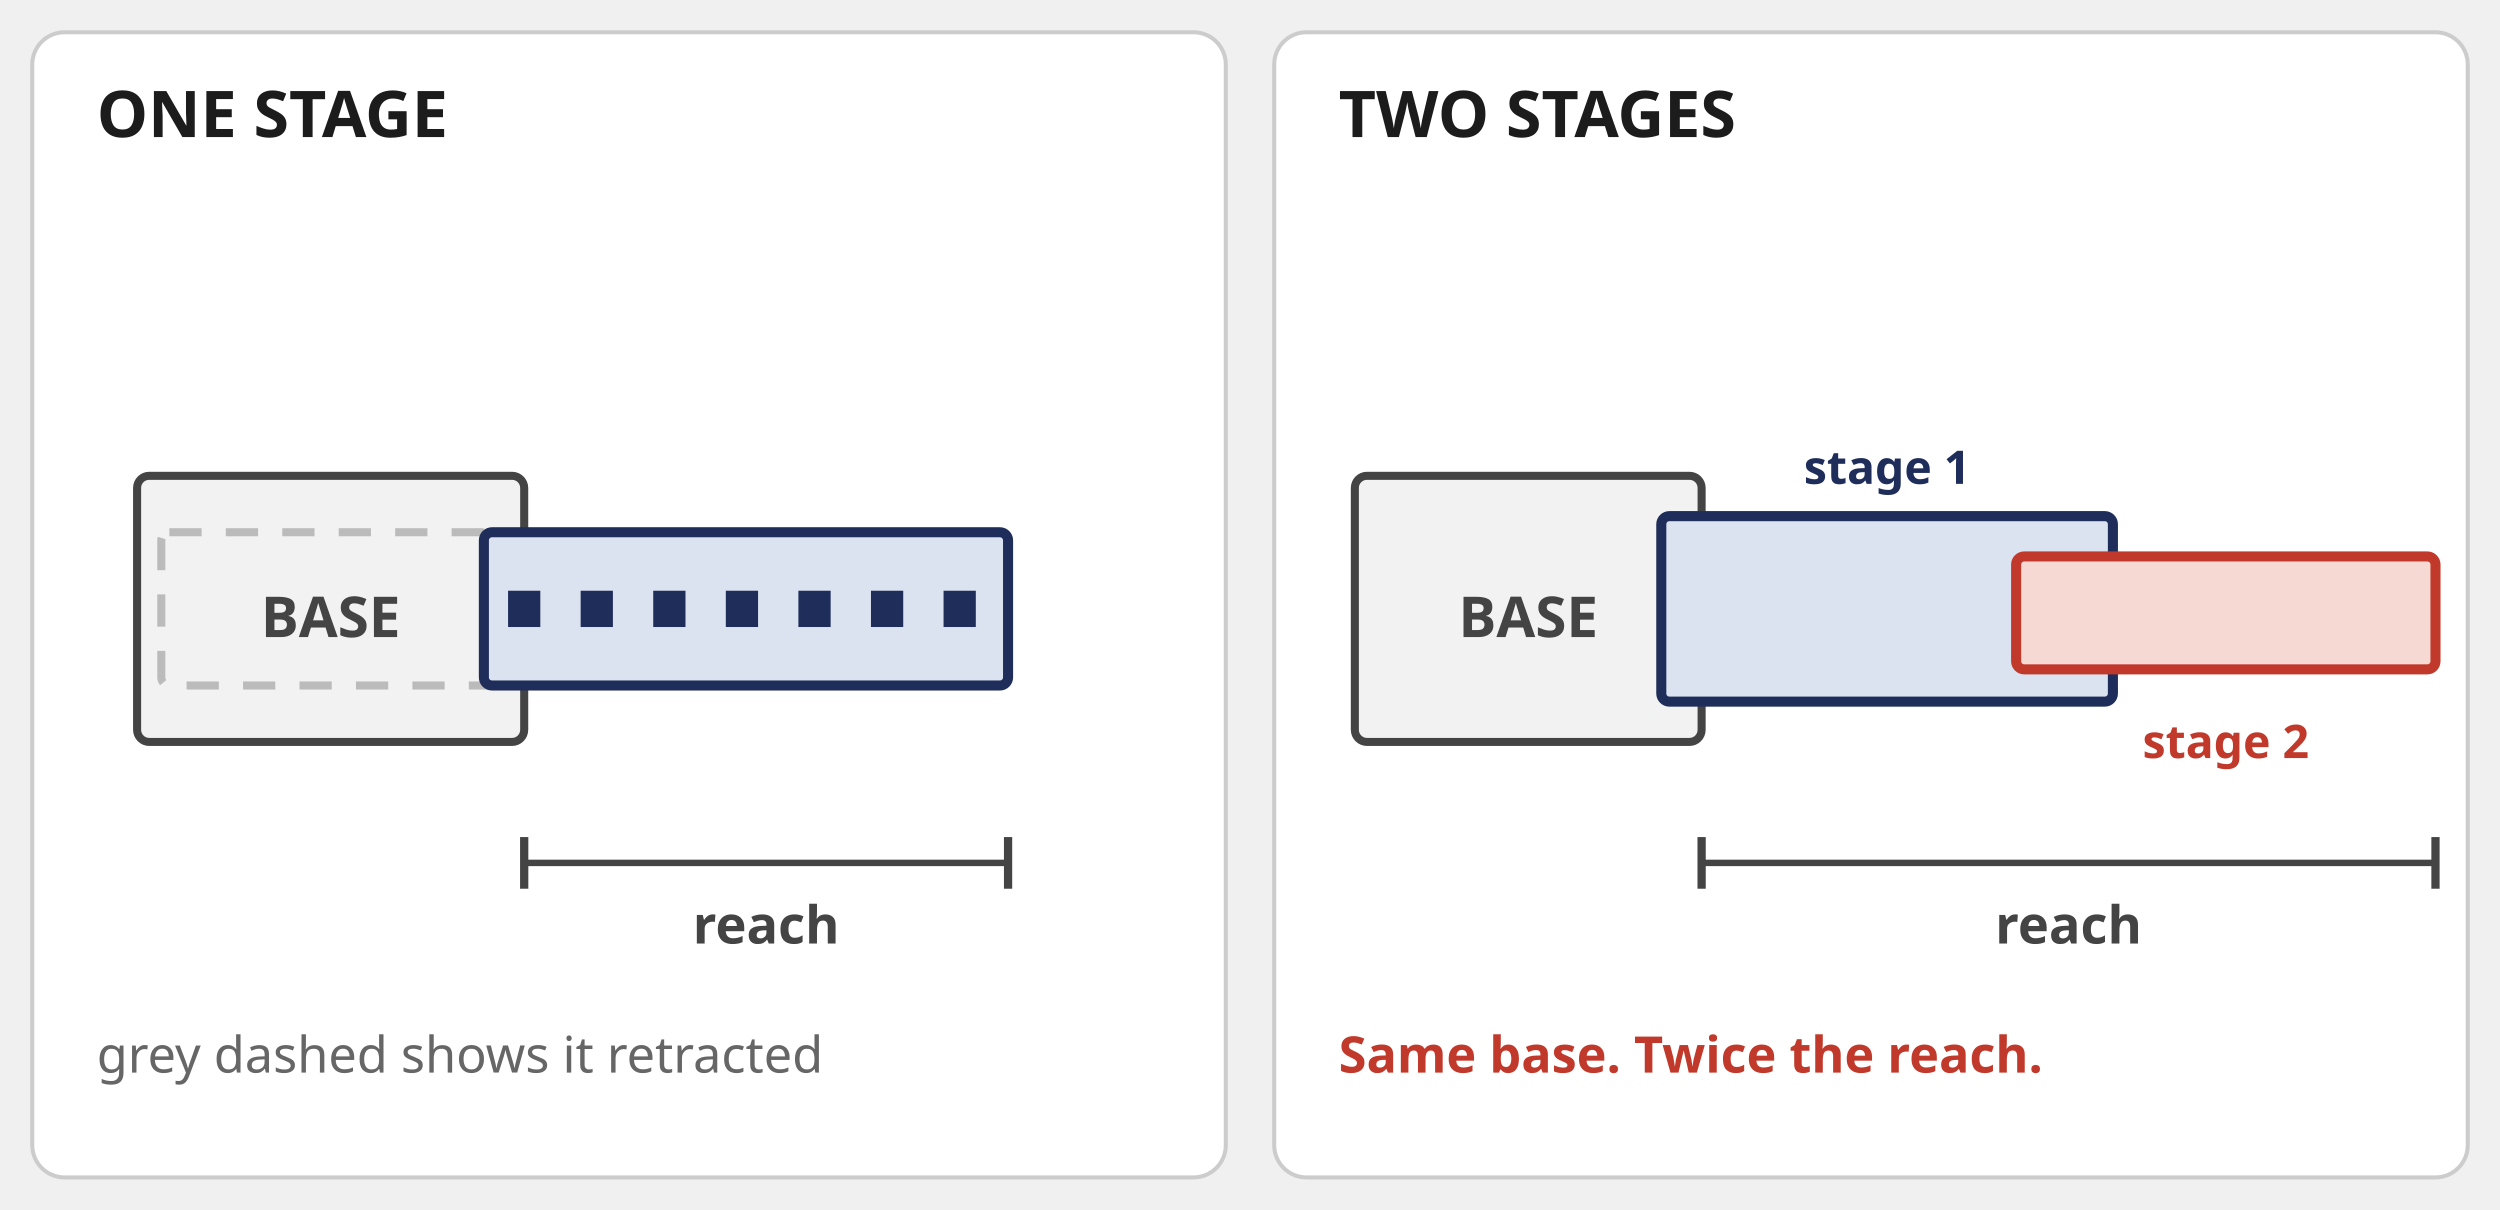
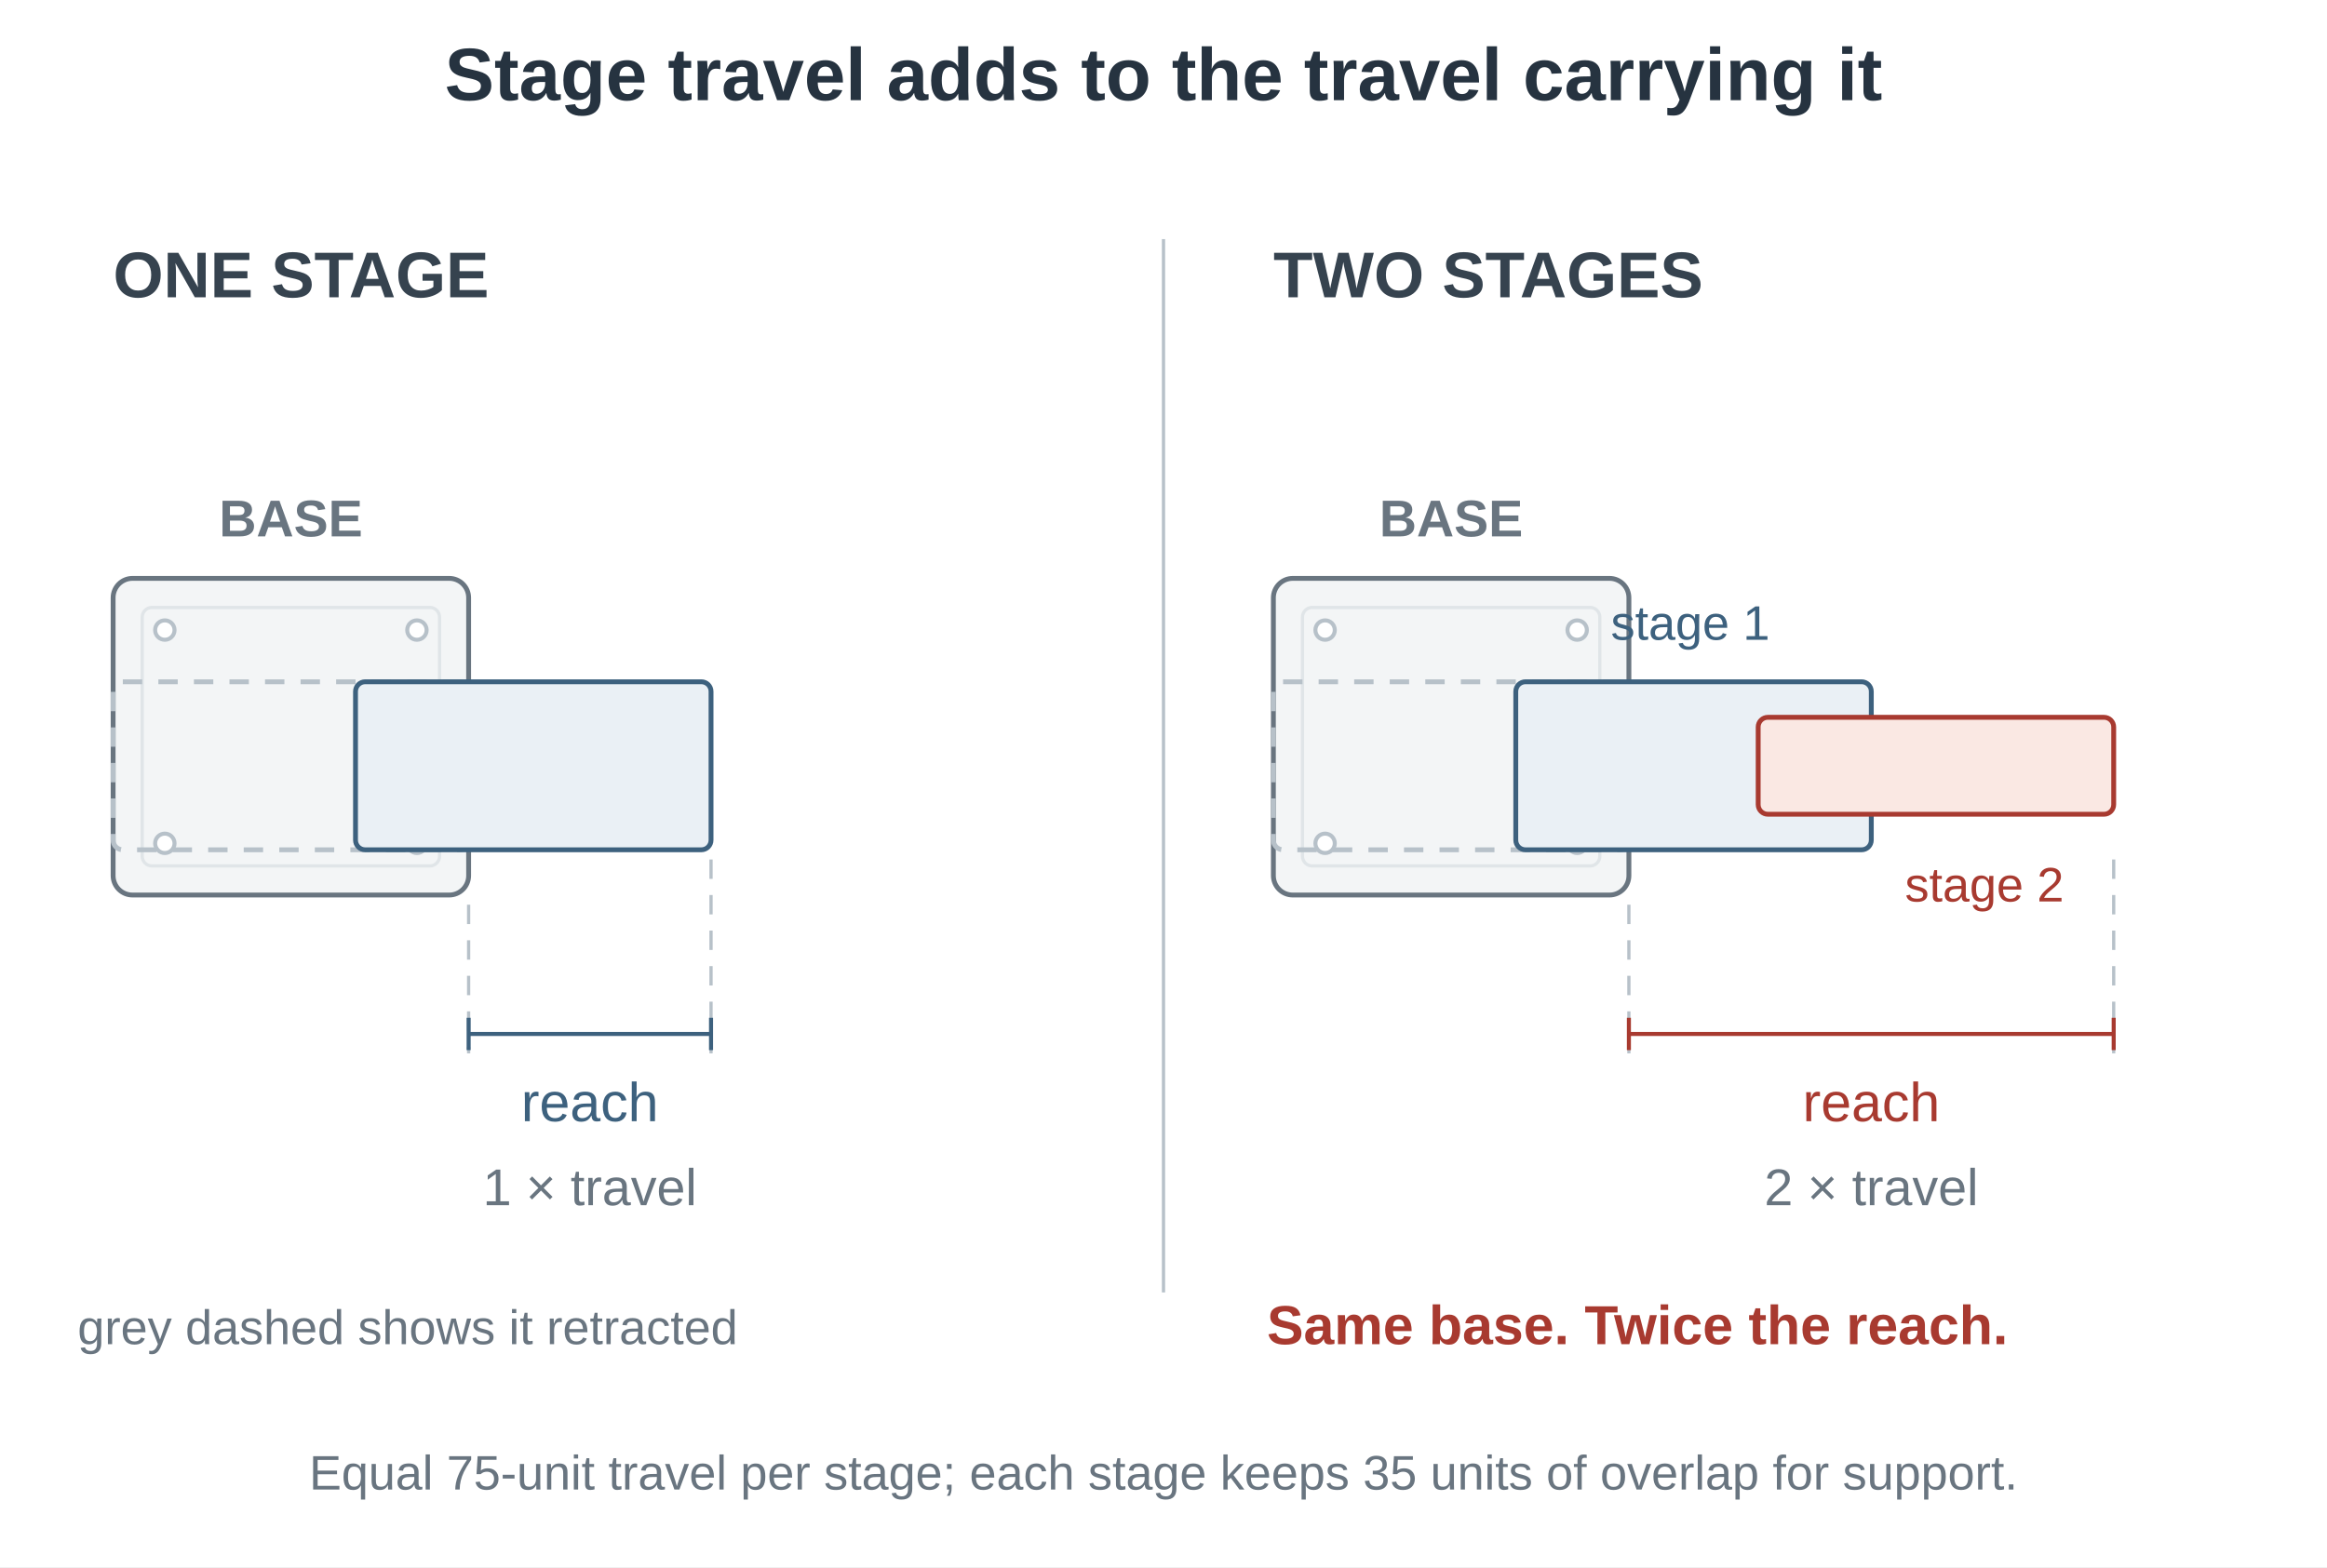
- <svg xmlns="http://www.w3.org/2000/svg" viewBox="0 0 620 300" role="img" aria-label="Two extension systems compared. A single stage slides one bar out of a base and reaches a certain distance. Two stages, one carried on the other, reach twice as far from a base of the same size.">
-   <defs>
-     <marker id="tkK" viewBox="0 0 10 10" refX="1" refY="5" markerWidth="8" markerHeight="8" orient="auto">
-       <path d="M1,0 L1,10" stroke="#444" stroke-width="1.6" />
-     </marker>
-     <marker id="tkL" viewBox="0 0 10 10" refX="9" refY="5" markerWidth="8" markerHeight="8" orient="auto">
-       <path d="M9,0 L9,10" stroke="#444" stroke-width="1.6" />
-     </marker>
-   </defs>
-   <rect x="8" y="8" width="296" height="284" rx="8" fill="#fff" stroke="#CCC" />
-   <text x="24" y="34" font-family="'Barlow Condensed',sans-serif" font-size="16" font-weight="700" fill="#1C1C1C">ONE STAGE</text>
-   <rect x="34" y="118" width="96" height="66" rx="3" fill="#F2F2F2" stroke="#444" stroke-width="2" />
-   <text x="82" y="158" text-anchor="middle" font-family="'Barlow Condensed',sans-serif" font-size="14" font-weight="700" fill="#444">BASE</text>
-   <rect x="40" y="132" width="130" height="38" rx="2" fill="none" stroke="#BBB" stroke-width="2" stroke-dasharray="8 6" />
-   <rect x="120" y="132" width="130" height="38" rx="2" fill="#dbe3f0" stroke="#1F2D5A" stroke-width="2.5" />
-   <line x1="126" y1="151" x2="244" y2="151" stroke="#1F2D5A" stroke-width="9" stroke-dasharray="8 10" />
-   <line x1="130" y1="214" x2="250" y2="214" stroke="#444" stroke-width="1.6" marker-start="url(#tkK)" marker-end="url(#tkL)" />
-   <text x="190" y="234" text-anchor="middle" font-family="'Barlow',sans-serif" font-size="13" font-weight="600" fill="#444">reach</text>
-   <text x="24" y="266" font-family="'Barlow',sans-serif" font-size="12.5" fill="#666">grey dashed shows it retracted</text>
-   <rect x="316" y="8" width="296" height="284" rx="8" fill="#fff" stroke="#CCC" />
-   <text x="332" y="34" font-family="'Barlow Condensed',sans-serif" font-size="16" font-weight="700" fill="#1C1C1C">TWO STAGES</text>
-   <rect x="336" y="118" width="86" height="66" rx="3" fill="#F2F2F2" stroke="#444" stroke-width="2" />
-   <text x="379" y="158" text-anchor="middle" font-family="'Barlow Condensed',sans-serif" font-size="14" font-weight="700" fill="#444">BASE</text>
-   <rect x="412" y="128" width="112" height="46" rx="2" fill="#dbe3f0" stroke="#1F2D5A" stroke-width="2.5" />
-   <text x="468" y="120" text-anchor="middle" font-family="'Barlow',sans-serif" font-size="11.5" font-weight="600" fill="#1F2D5A">stage 1</text>
-   <rect x="500" y="138" width="104" height="28" rx="2" fill="#f7d9d4" stroke="#C0392B" stroke-width="2.5" />
-   <text x="552" y="188" text-anchor="middle" font-family="'Barlow',sans-serif" font-size="11.5" font-weight="600" fill="#C0392B">stage 2</text>
-   <line x1="422" y1="214" x2="604" y2="214" stroke="#444" stroke-width="1.6" marker-start="url(#tkK)" marker-end="url(#tkL)" />
-   <text x="513" y="234" text-anchor="middle" font-family="'Barlow',sans-serif" font-size="13" font-weight="600" fill="#444">reach</text>
-   <text x="332" y="266" font-family="'Barlow',sans-serif" font-size="12.5" font-weight="600" fill="#C0392B">Same base. Twice the reach.</text>
+ <svg xmlns="http://www.w3.org/2000/svg" viewBox="0 0 720 485" role="img" aria-labelledby="telescoping-stages-title telescoping-stages-description">
+   <rect width="720" height="485" fill="#fff" />
+   <g font-family="Barlow, Arial, sans-serif" fill="#263340" font-size="16">
+     <text x="360" y="31" font-size="23" fill="#263340" text-anchor="middle" font-weight="600">Stage travel adds to the travel carrying it</text>
+     <path d="M360 74V400" fill="none" stroke="#b7c1c9" stroke-width="1" />
+     <text x="35" y="92" font-size="20" fill="#36434f" font-weight="600">ONE STAGE</text>
+     <rect x="35" y="179" width="110" height="98" rx="6" fill="#f3f5f6" stroke="#697580" stroke-width="1.5" />
+     <rect x="44" y="188" width="92" height="80" rx="3" fill="none" stroke="#e0e5e8" />
+     <circle cx="51" cy="195" r="3" fill="#fff" stroke="#b7c1c9" stroke-width="1.25" />
+     <circle cx="129" cy="195" r="3" fill="#fff" stroke="#b7c1c9" stroke-width="1.25" />
+     <circle cx="51" cy="261" r="3" fill="#fff" stroke="#b7c1c9" stroke-width="1.25" />
+     <circle cx="129" cy="261" r="3" fill="#fff" stroke="#b7c1c9" stroke-width="1.25" />
+     <text x="90" y="166" font-size="16" fill="#697580" text-anchor="middle" font-weight="600">BASE</text>
+     <rect x="35" y="211" width="110" height="52" rx="3" fill="none" stroke="#b7c1c9" stroke-width="1.5" stroke-dasharray="6 5" />
+     <rect x="110" y="211" width="110" height="52" rx="3" fill="#eaf0f5" stroke="#3d617e" stroke-width="1.5" />
+     <path d="M145 280V326M220 266V326" fill="none" stroke="#b7c1c9" stroke-width="1" stroke-dasharray="6 5" />
+     <path d="M145 320L220 320M145 315L145 325M220 315L220 325" fill="none" stroke="#3d617e" stroke-width="1.25" />
+     <text x="182.5" y="347" font-size="17" fill="#3d617e" text-anchor="middle">reach</text>
+     <text x="182.5" y="373" font-size="16" fill="#697580" text-anchor="middle">1 × travel</text>
+     <text x="394" y="92" font-size="20" fill="#36434f" font-weight="600">TWO STAGES</text>
+     <rect x="394" y="179" width="110" height="98" rx="6" fill="#f3f5f6" stroke="#697580" stroke-width="1.5" />
+     <rect x="403" y="188" width="92" height="80" rx="3" fill="none" stroke="#e0e5e8" />
+     <circle cx="410" cy="195" r="3" fill="#fff" stroke="#b7c1c9" stroke-width="1.25" />
+     <circle cx="488" cy="195" r="3" fill="#fff" stroke="#b7c1c9" stroke-width="1.25" />
+     <circle cx="410" cy="261" r="3" fill="#fff" stroke="#b7c1c9" stroke-width="1.25" />
+     <circle cx="488" cy="261" r="3" fill="#fff" stroke="#b7c1c9" stroke-width="1.25" />
+     <text x="449" y="166" font-size="16" fill="#697580" text-anchor="middle" font-weight="600">BASE</text>
+     <rect x="394" y="211" width="110" height="52" rx="3" fill="none" stroke="#b7c1c9" stroke-width="1.5" stroke-dasharray="6 5" />
+     <rect x="469" y="211" width="110" height="52" rx="3" fill="#eaf0f5" stroke="#3d617e" stroke-width="1.5" />
+     <rect x="544" y="222" width="110" height="30" rx="3" fill="#fae8e3" stroke="#a83a30" stroke-width="1.5" />
+     <text x="523" y="198" font-size="15" fill="#3d617e" text-anchor="middle">stage 1</text>
+     <text x="614" y="279" font-size="15" fill="#a83a30" text-anchor="middle">stage 2</text>
+     <path d="M504 280V326M654 266V326" fill="none" stroke="#b7c1c9" stroke-width="1" stroke-dasharray="6 5" />
+     <path d="M504 320L654 320M504 315L504 325M654 315L654 325" fill="none" stroke="#a83a30" stroke-width="1.25" />
+     <text x="579" y="347" font-size="17" fill="#a83a30" text-anchor="middle">reach</text>
+     <text x="579" y="373" font-size="16" fill="#697580" text-anchor="middle">2 × travel</text>
+     <text x="24" y="416" font-size="15" fill="#697580">grey dashed shows it retracted</text>
+     <text x="392" y="416" font-size="17" fill="#a83a30" font-weight="600">Same base. Twice the reach.</text>
+     <text x="360" y="461" font-size="15" fill="#697580" text-anchor="middle">Equal 75-unit travel per stage; each stage keeps 35 units of overlap for support.</text>
+   </g>
</svg>
